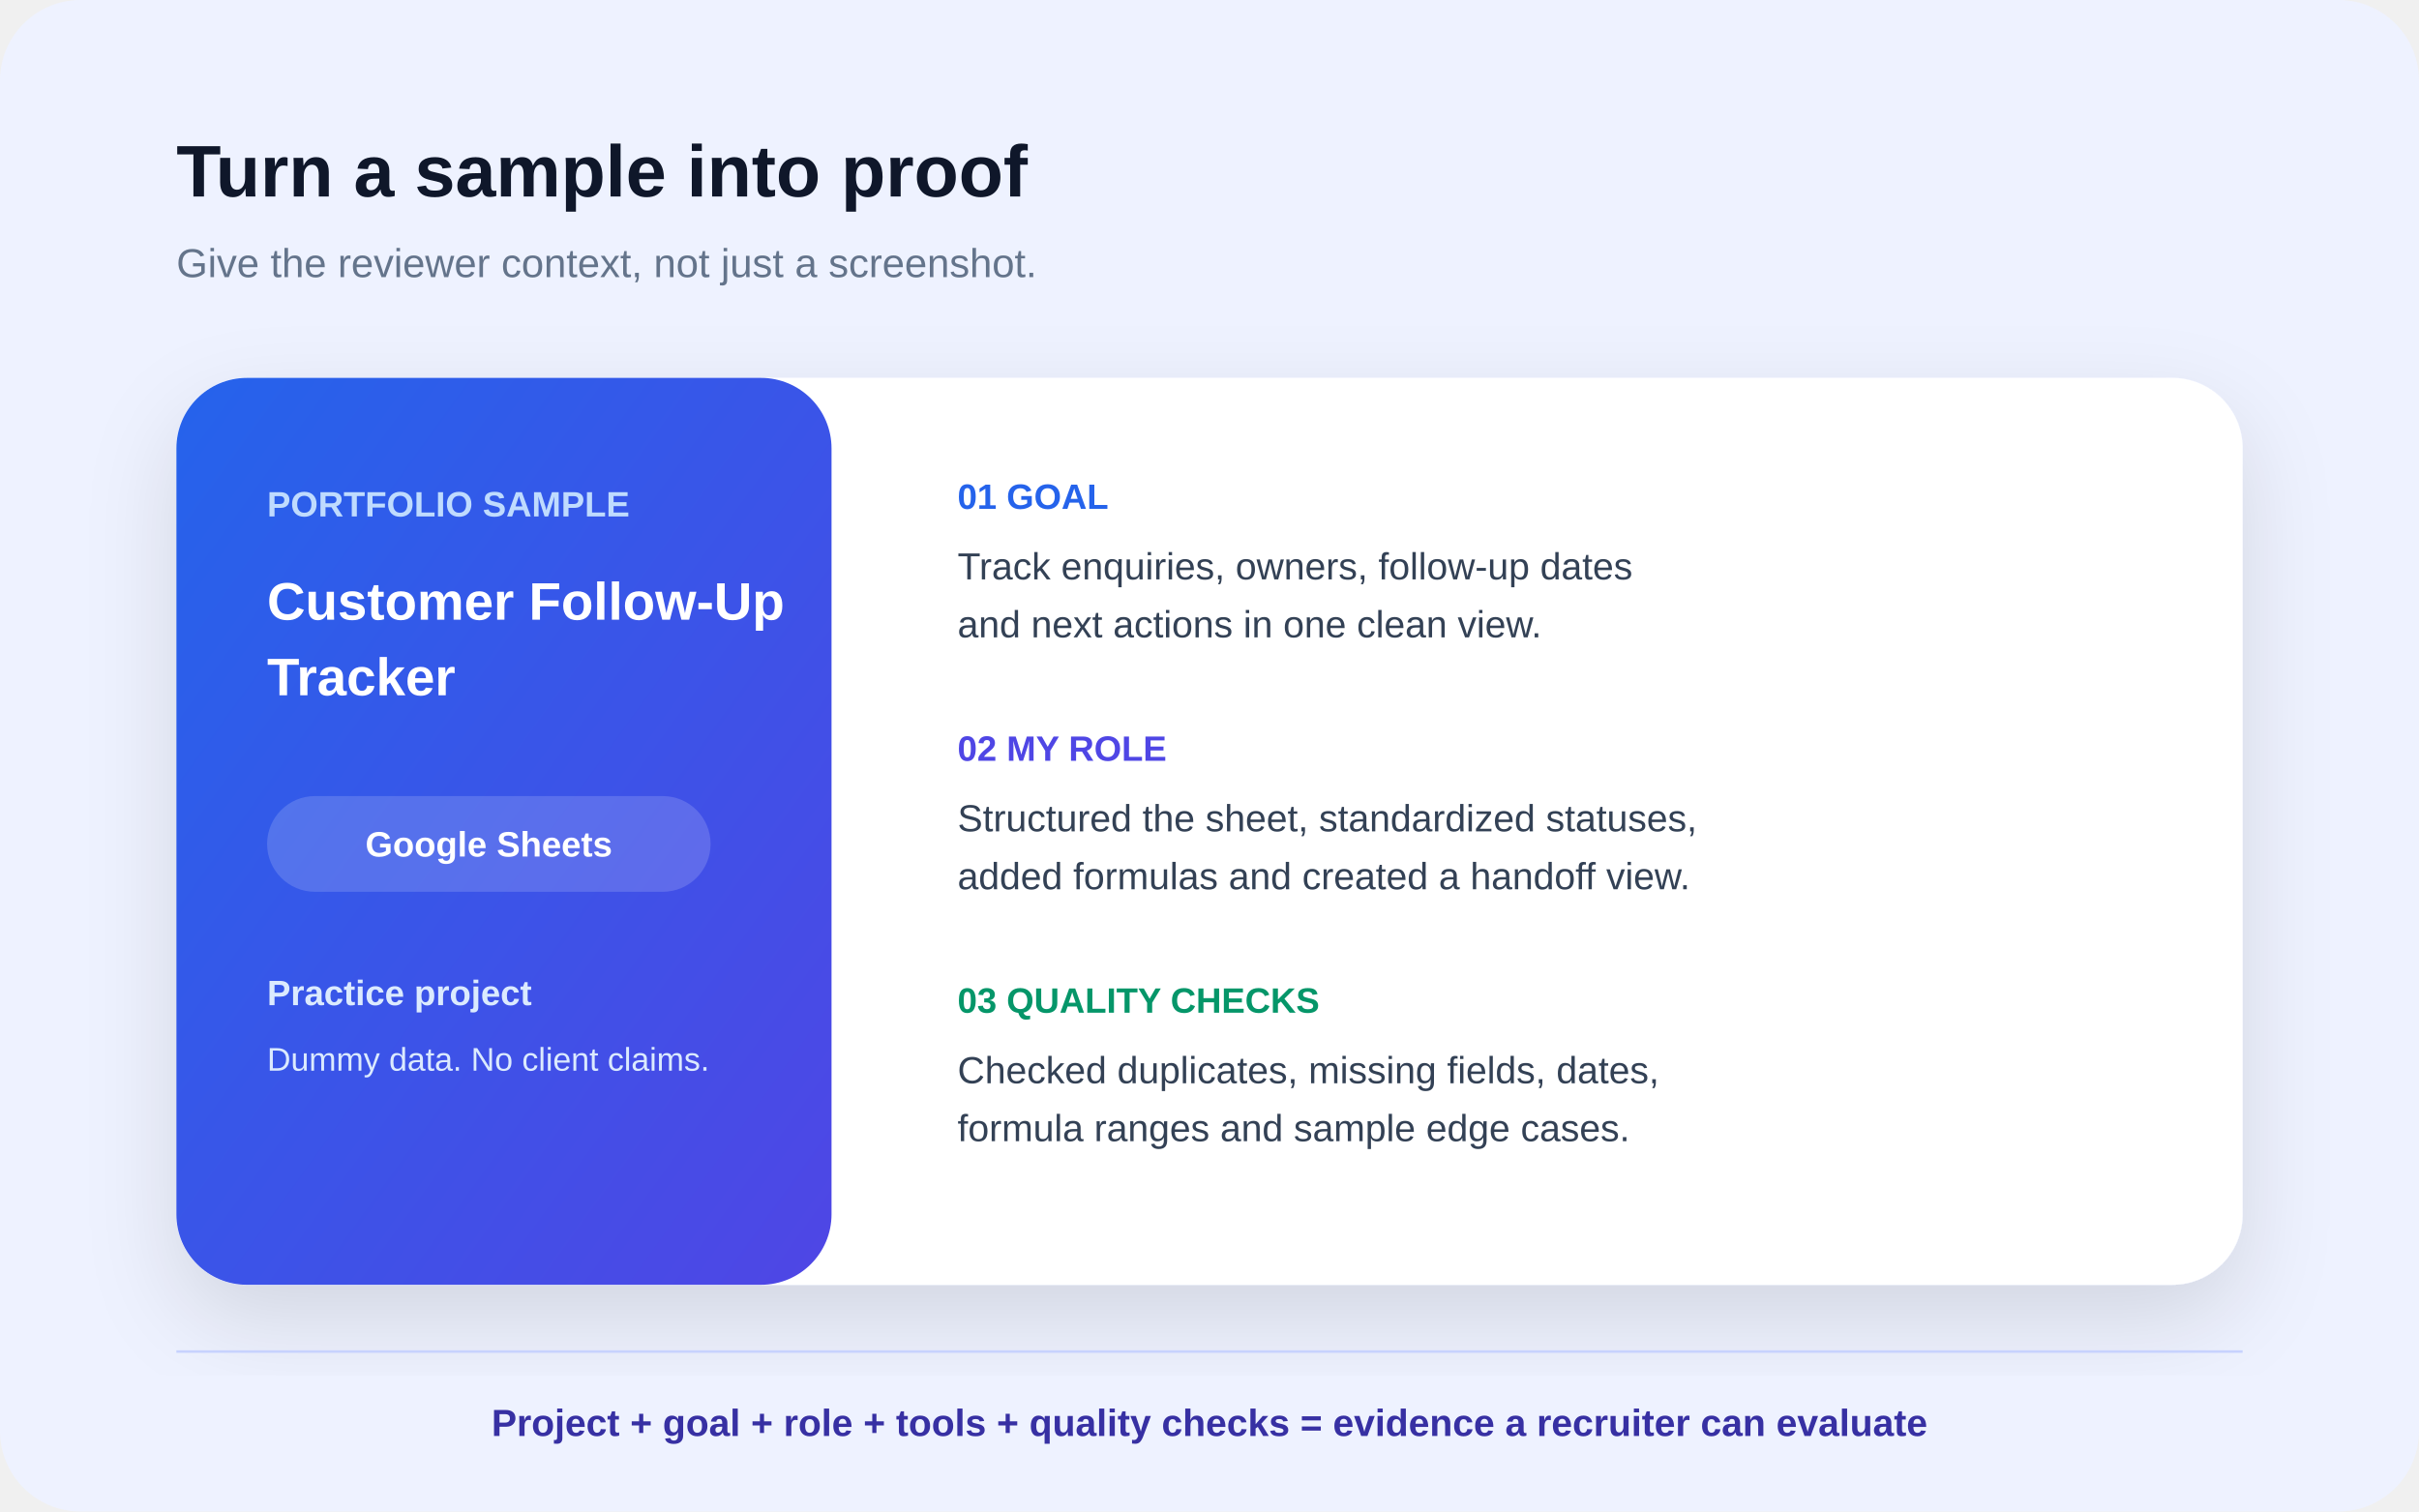
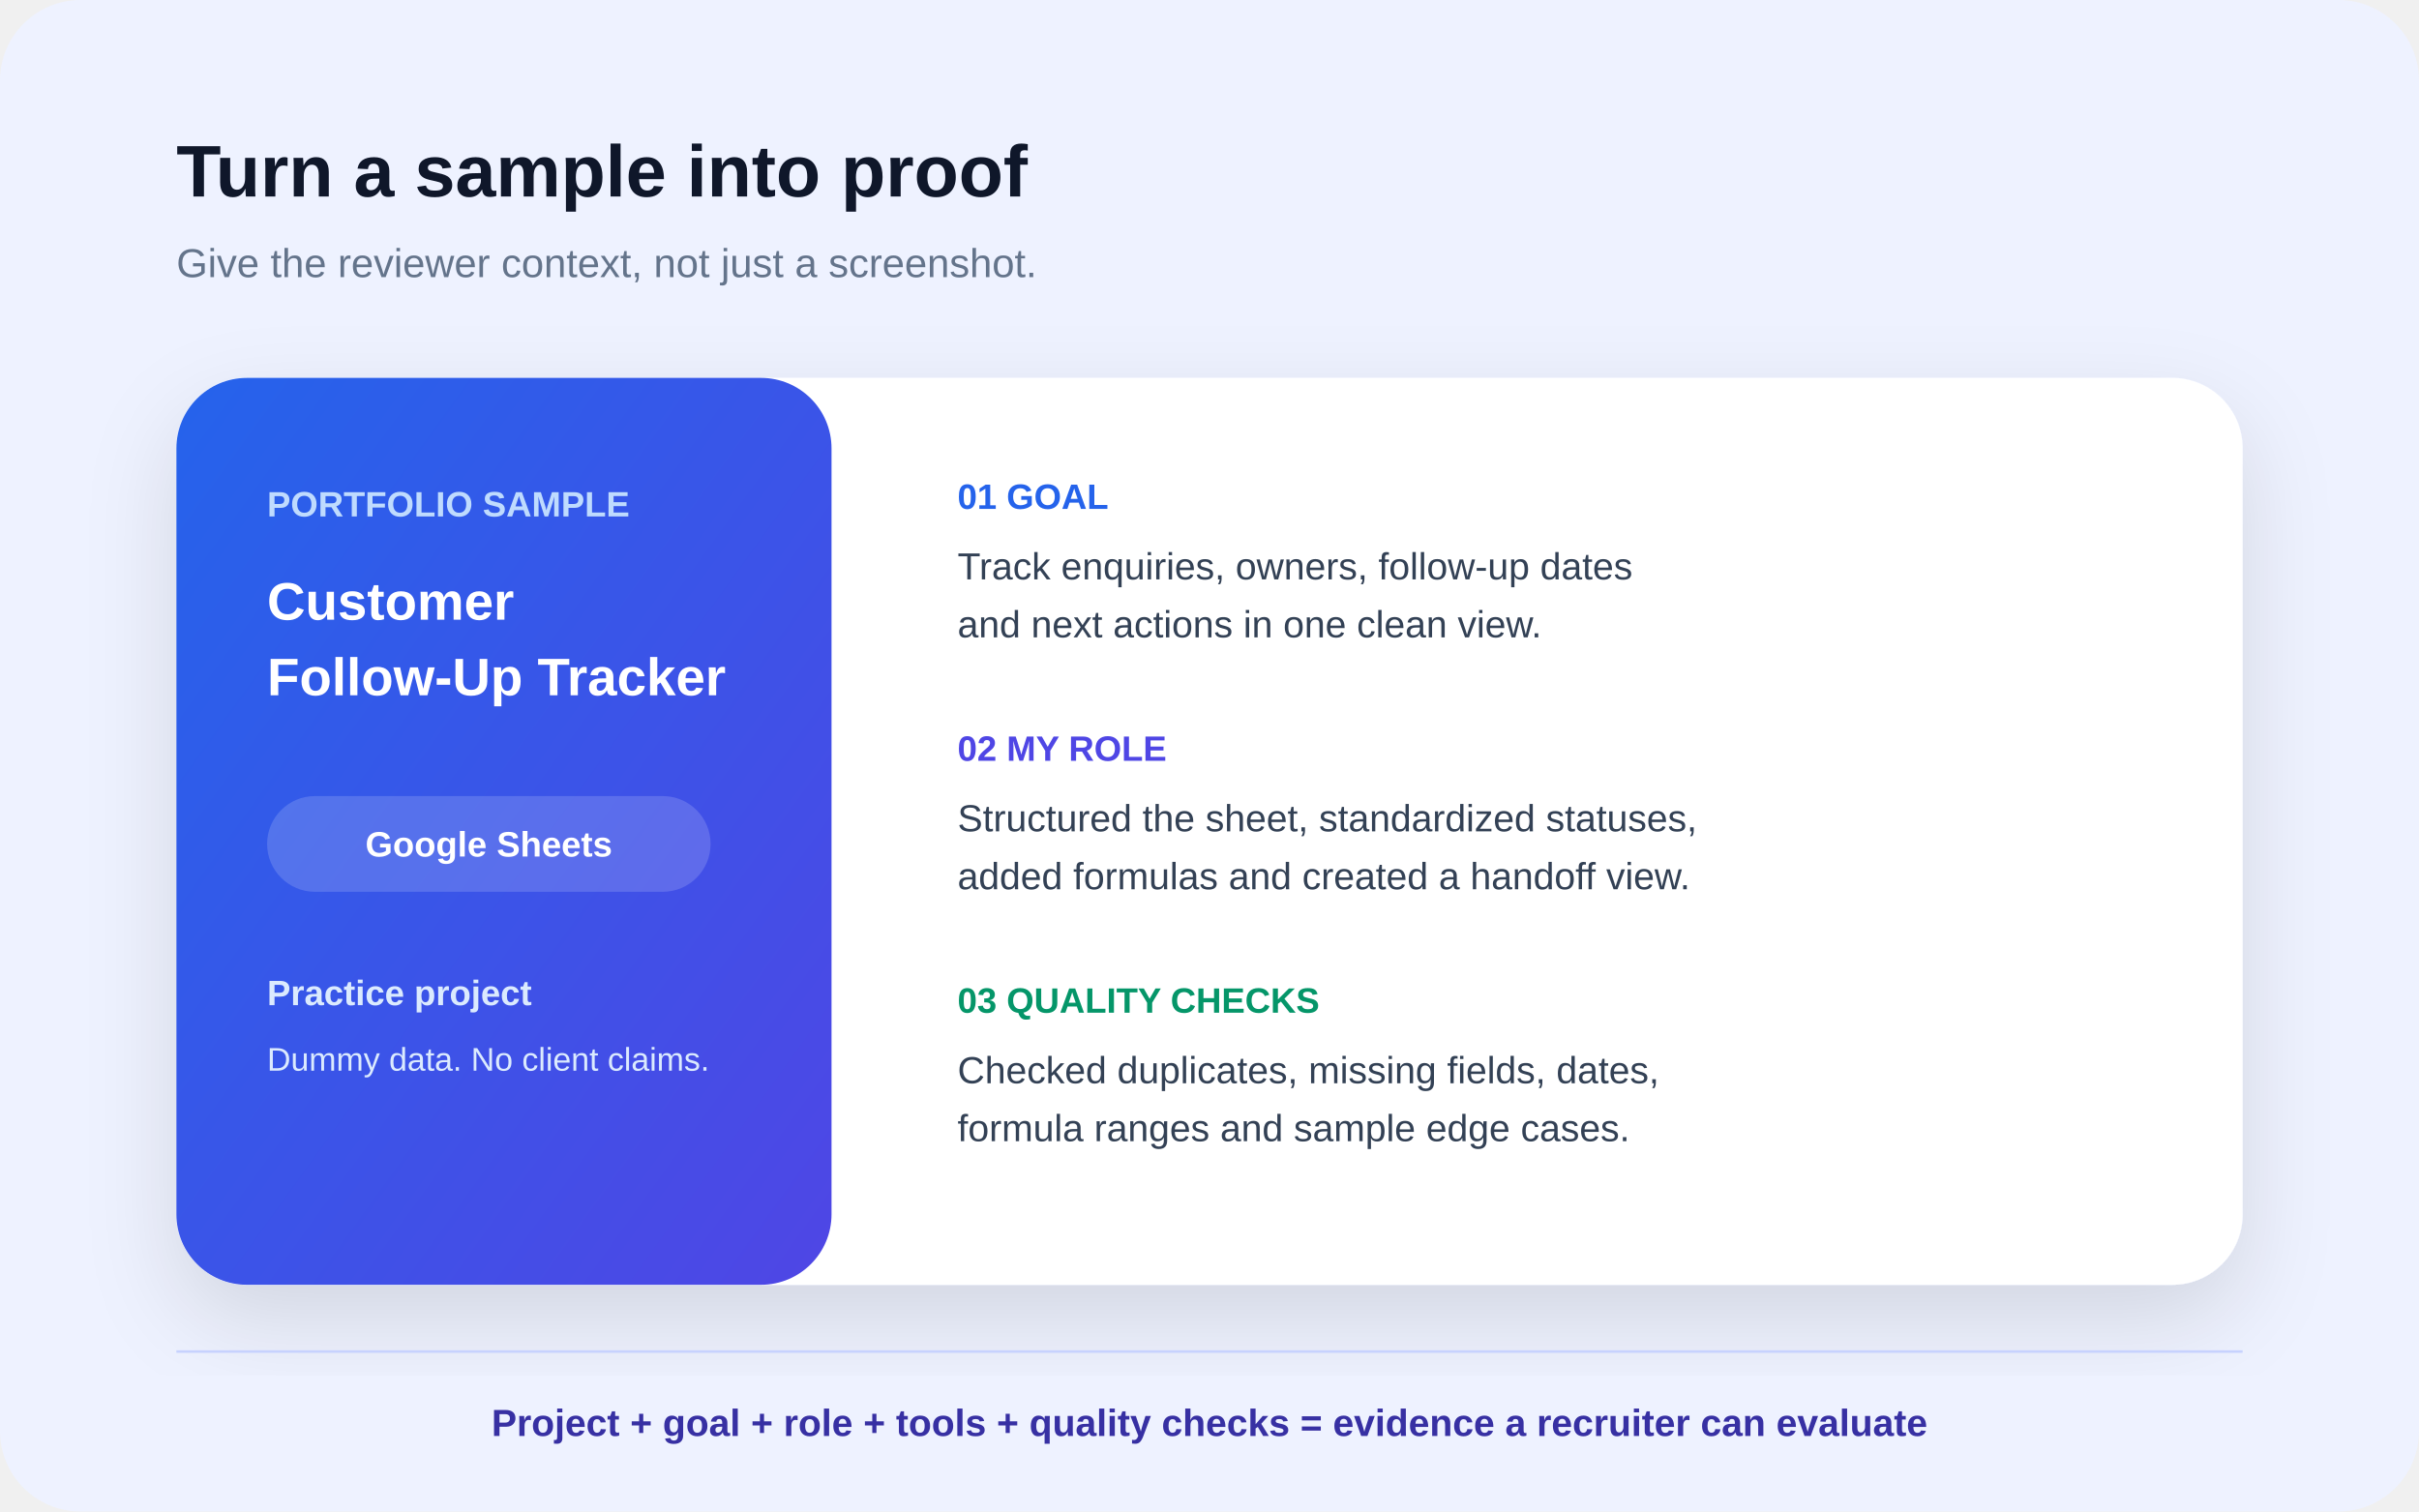
<svg xmlns="http://www.w3.org/2000/svg" width="960" height="600" viewBox="0 0 960 600" role="img" aria-labelledby="title desc">
  <defs>
    <linearGradient id="g" x1="0" y1="0" x2="1" y2="1">
      <stop offset="0" stop-color="#2563eb" />
      <stop offset="1" stop-color="#4f46e5" />
    </linearGradient>
    <filter id="s">
      <feDropShadow dx="0" dy="14" stdDeviation="18" flood-opacity=".12" />
    </filter>
  </defs>
  <rect width="960" height="600" rx="32" fill="#eef2ff" />
  <text x="70" y="78" font-family="Arial, sans-serif" font-size="29" font-weight="700" fill="#0f172a">Turn a sample into proof</text>
  <text x="70" y="110" font-family="Arial, sans-serif" font-size="16" fill="#64748b">Give the reviewer context, not just a screenshot.</text>
  <g filter="url(#s)">
    <rect x="70" y="150" width="820" height="360" rx="28" fill="#fff" />
  </g>
  <rect x="70" y="150" width="260" height="360" rx="28" fill="url(#g)" />
  <text x="106" y="205" font-family="Arial, sans-serif" font-size="14" font-weight="700" fill="#bfdbfe">PORTFOLIO SAMPLE</text>
-   <text x="106" y="246" font-family="Arial, sans-serif" font-size="21" font-weight="700" fill="#fff">Customer Follow-Up</text>
-   <text x="106" y="276" font-family="Arial, sans-serif" font-size="21" font-weight="700" fill="#fff">Tracker</text>
+   <text x="106" y="246" font-family="Arial, sans-serif" font-size="21" font-weight="700" fill="#fff">Customer</text>
+   <text x="106" y="276" font-family="Arial, sans-serif" font-size="21" font-weight="700" fill="#fff">Follow-Up Tracker</text>
  <rect x="106" y="316" width="176" height="38" rx="19" fill="#fff" opacity=".16" />
  <text x="194" y="340" text-anchor="middle" font-family="Arial, sans-serif" font-size="14" font-weight="700" fill="#fff">Google Sheets</text>
  <text x="106" y="399" font-family="Arial, sans-serif" font-size="14" font-weight="700" fill="#dbeafe">Practice project</text>
  <text x="106" y="425" font-family="Arial, sans-serif" font-size="13" fill="#dbeafe">Dummy data. No client claims.</text>
  <g font-family="Arial, sans-serif">
    <text x="380" y="202" font-size="14" font-weight="700" fill="#2563eb">01  GOAL</text>
    <text x="380" y="230" font-size="15" fill="#334155">Track enquiries, owners, follow-up dates</text>
    <text x="380" y="253" font-size="15" fill="#334155">and next actions in one clean view.</text>
    <text x="380" y="302" font-size="14" font-weight="700" fill="#4f46e5">02  MY ROLE</text>
    <text x="380" y="330" font-size="15" fill="#334155">Structured the sheet, standardized statuses,</text>
    <text x="380" y="353" font-size="15" fill="#334155">added formulas and created a handoff view.</text>
    <text x="380" y="402" font-size="14" font-weight="700" fill="#059669">03  QUALITY CHECKS</text>
    <text x="380" y="430" font-size="15" fill="#334155">Checked duplicates, missing fields, dates,</text>
    <text x="380" y="453" font-size="15" fill="#334155">formula ranges and sample edge cases.</text>
  </g>
  <rect x="70" y="536" width="820" height="1" fill="#c7d2fe" />
  <text x="480" y="570" text-anchor="middle" font-family="Arial, sans-serif" font-size="15" font-weight="700" fill="#3730a3">Project + goal + role + tools + quality checks = evidence a recruiter can evaluate</text>
</svg>
